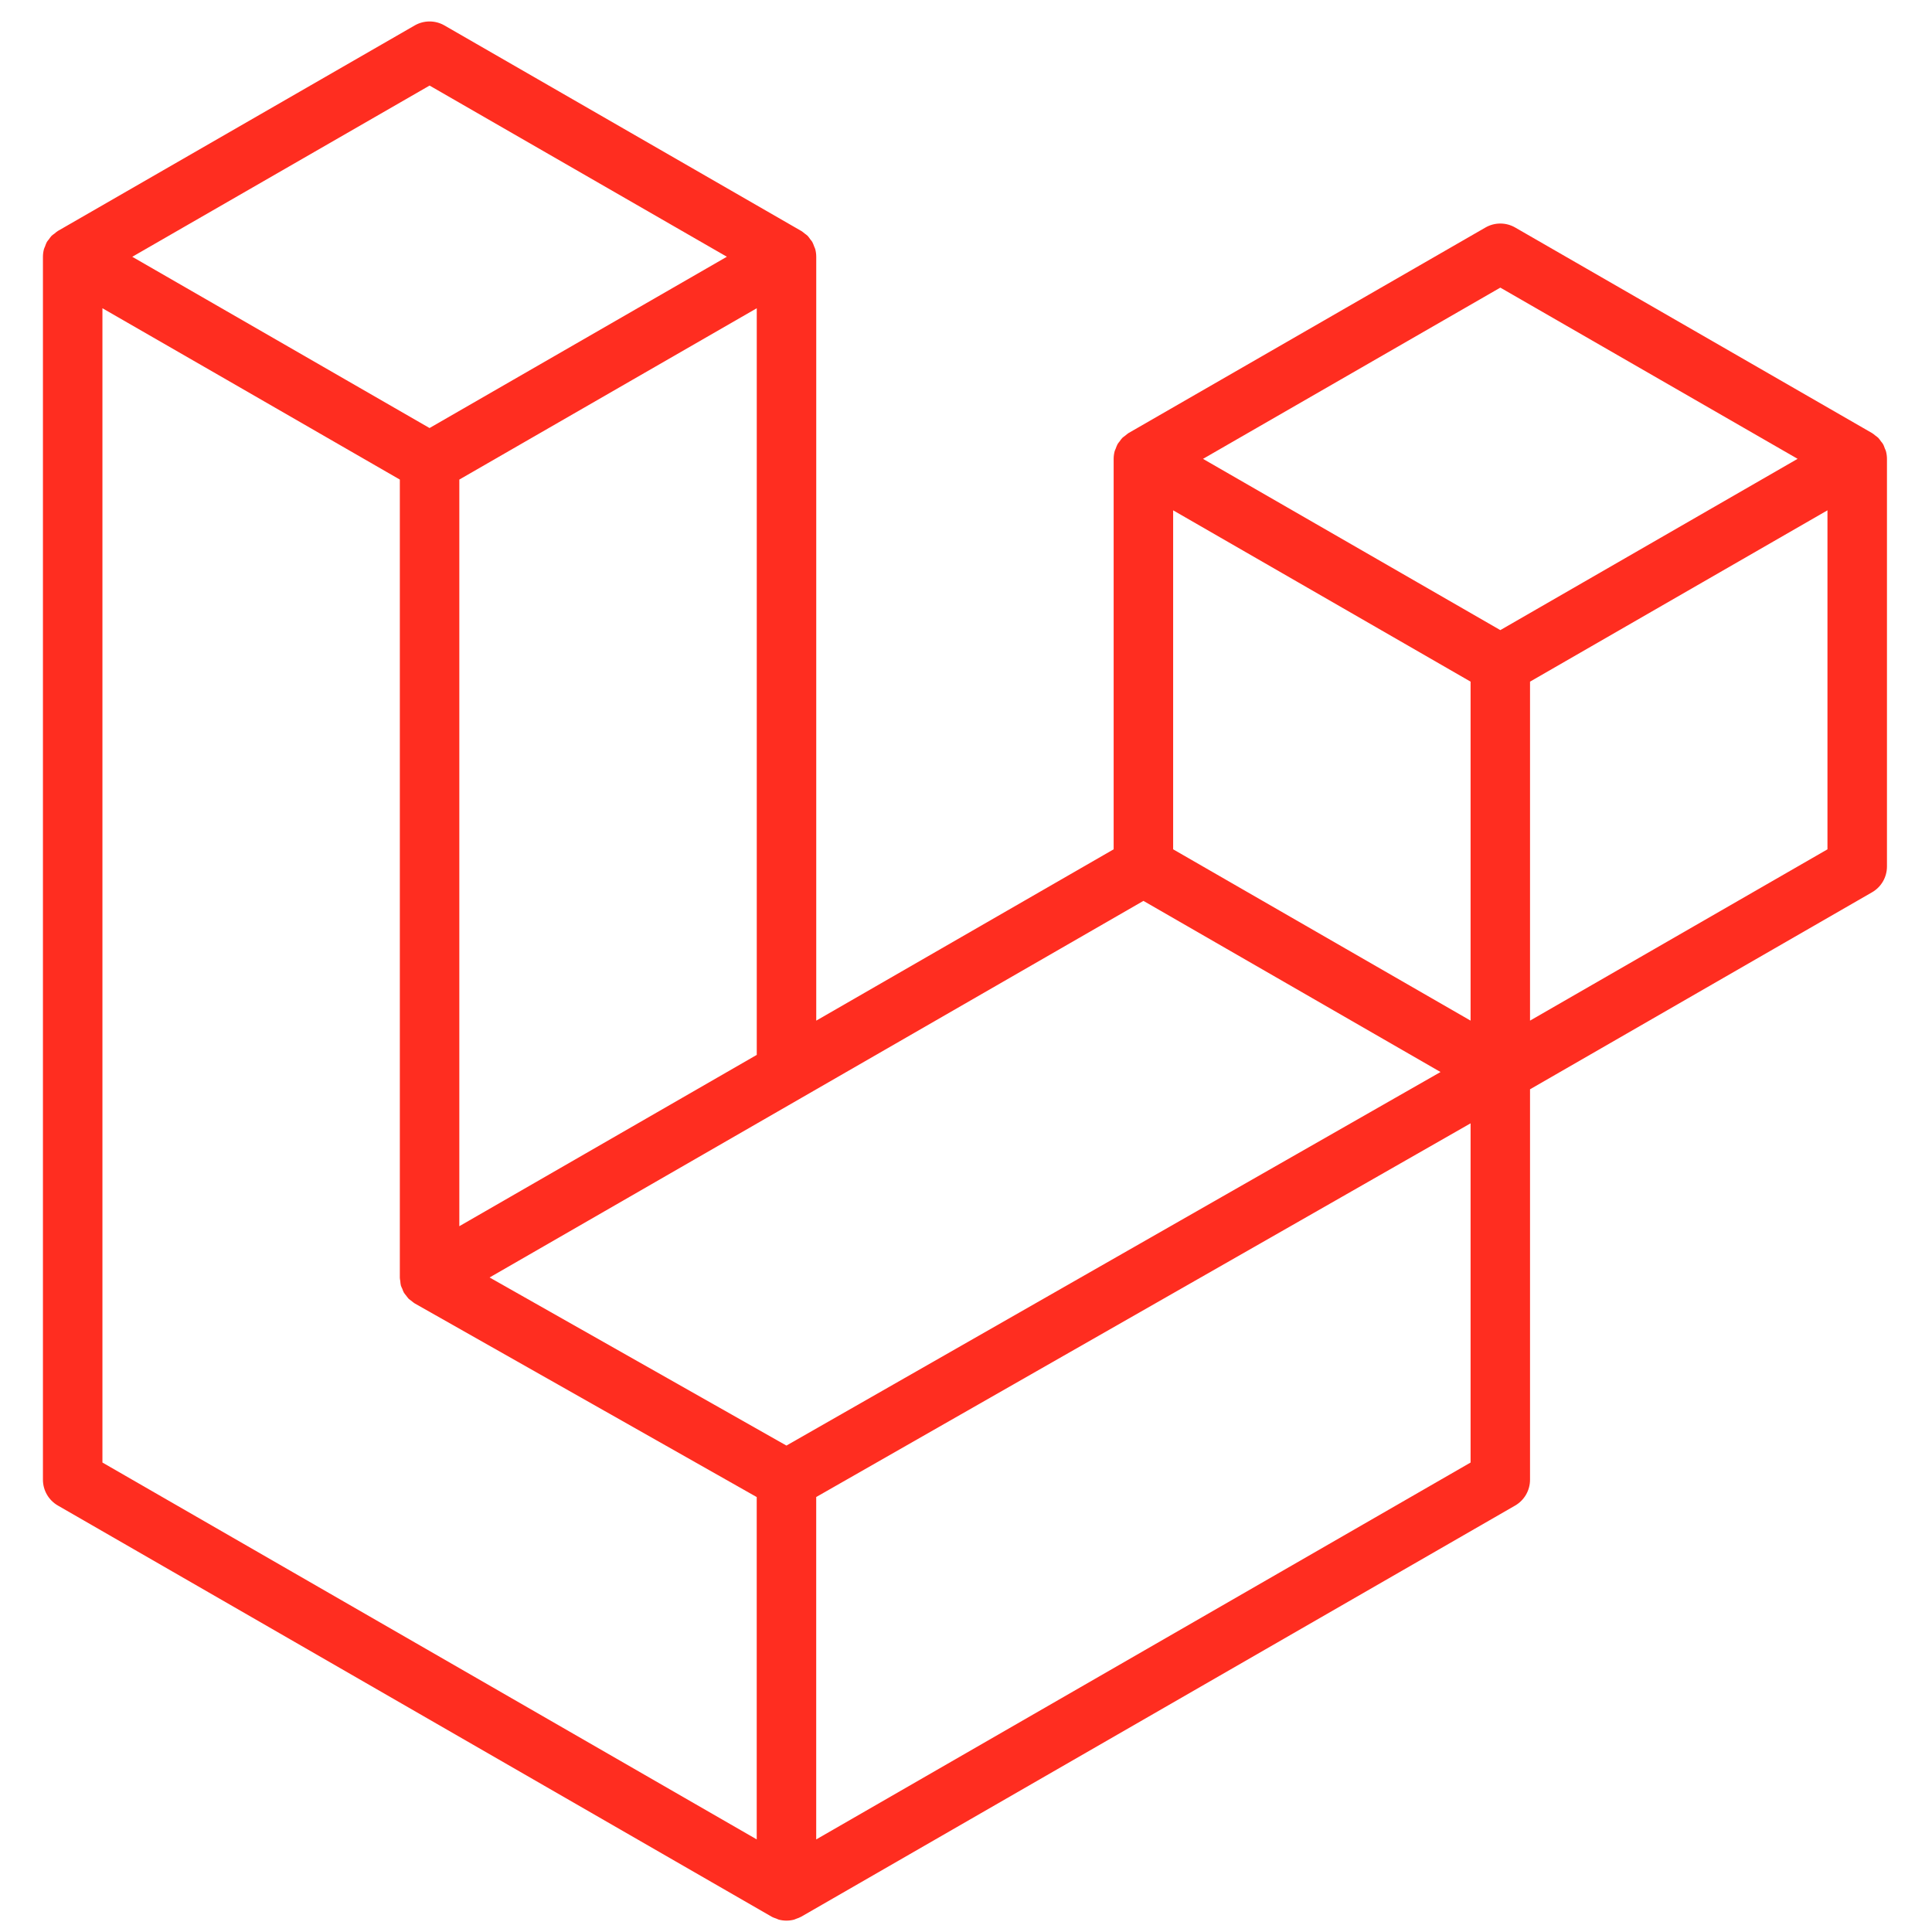
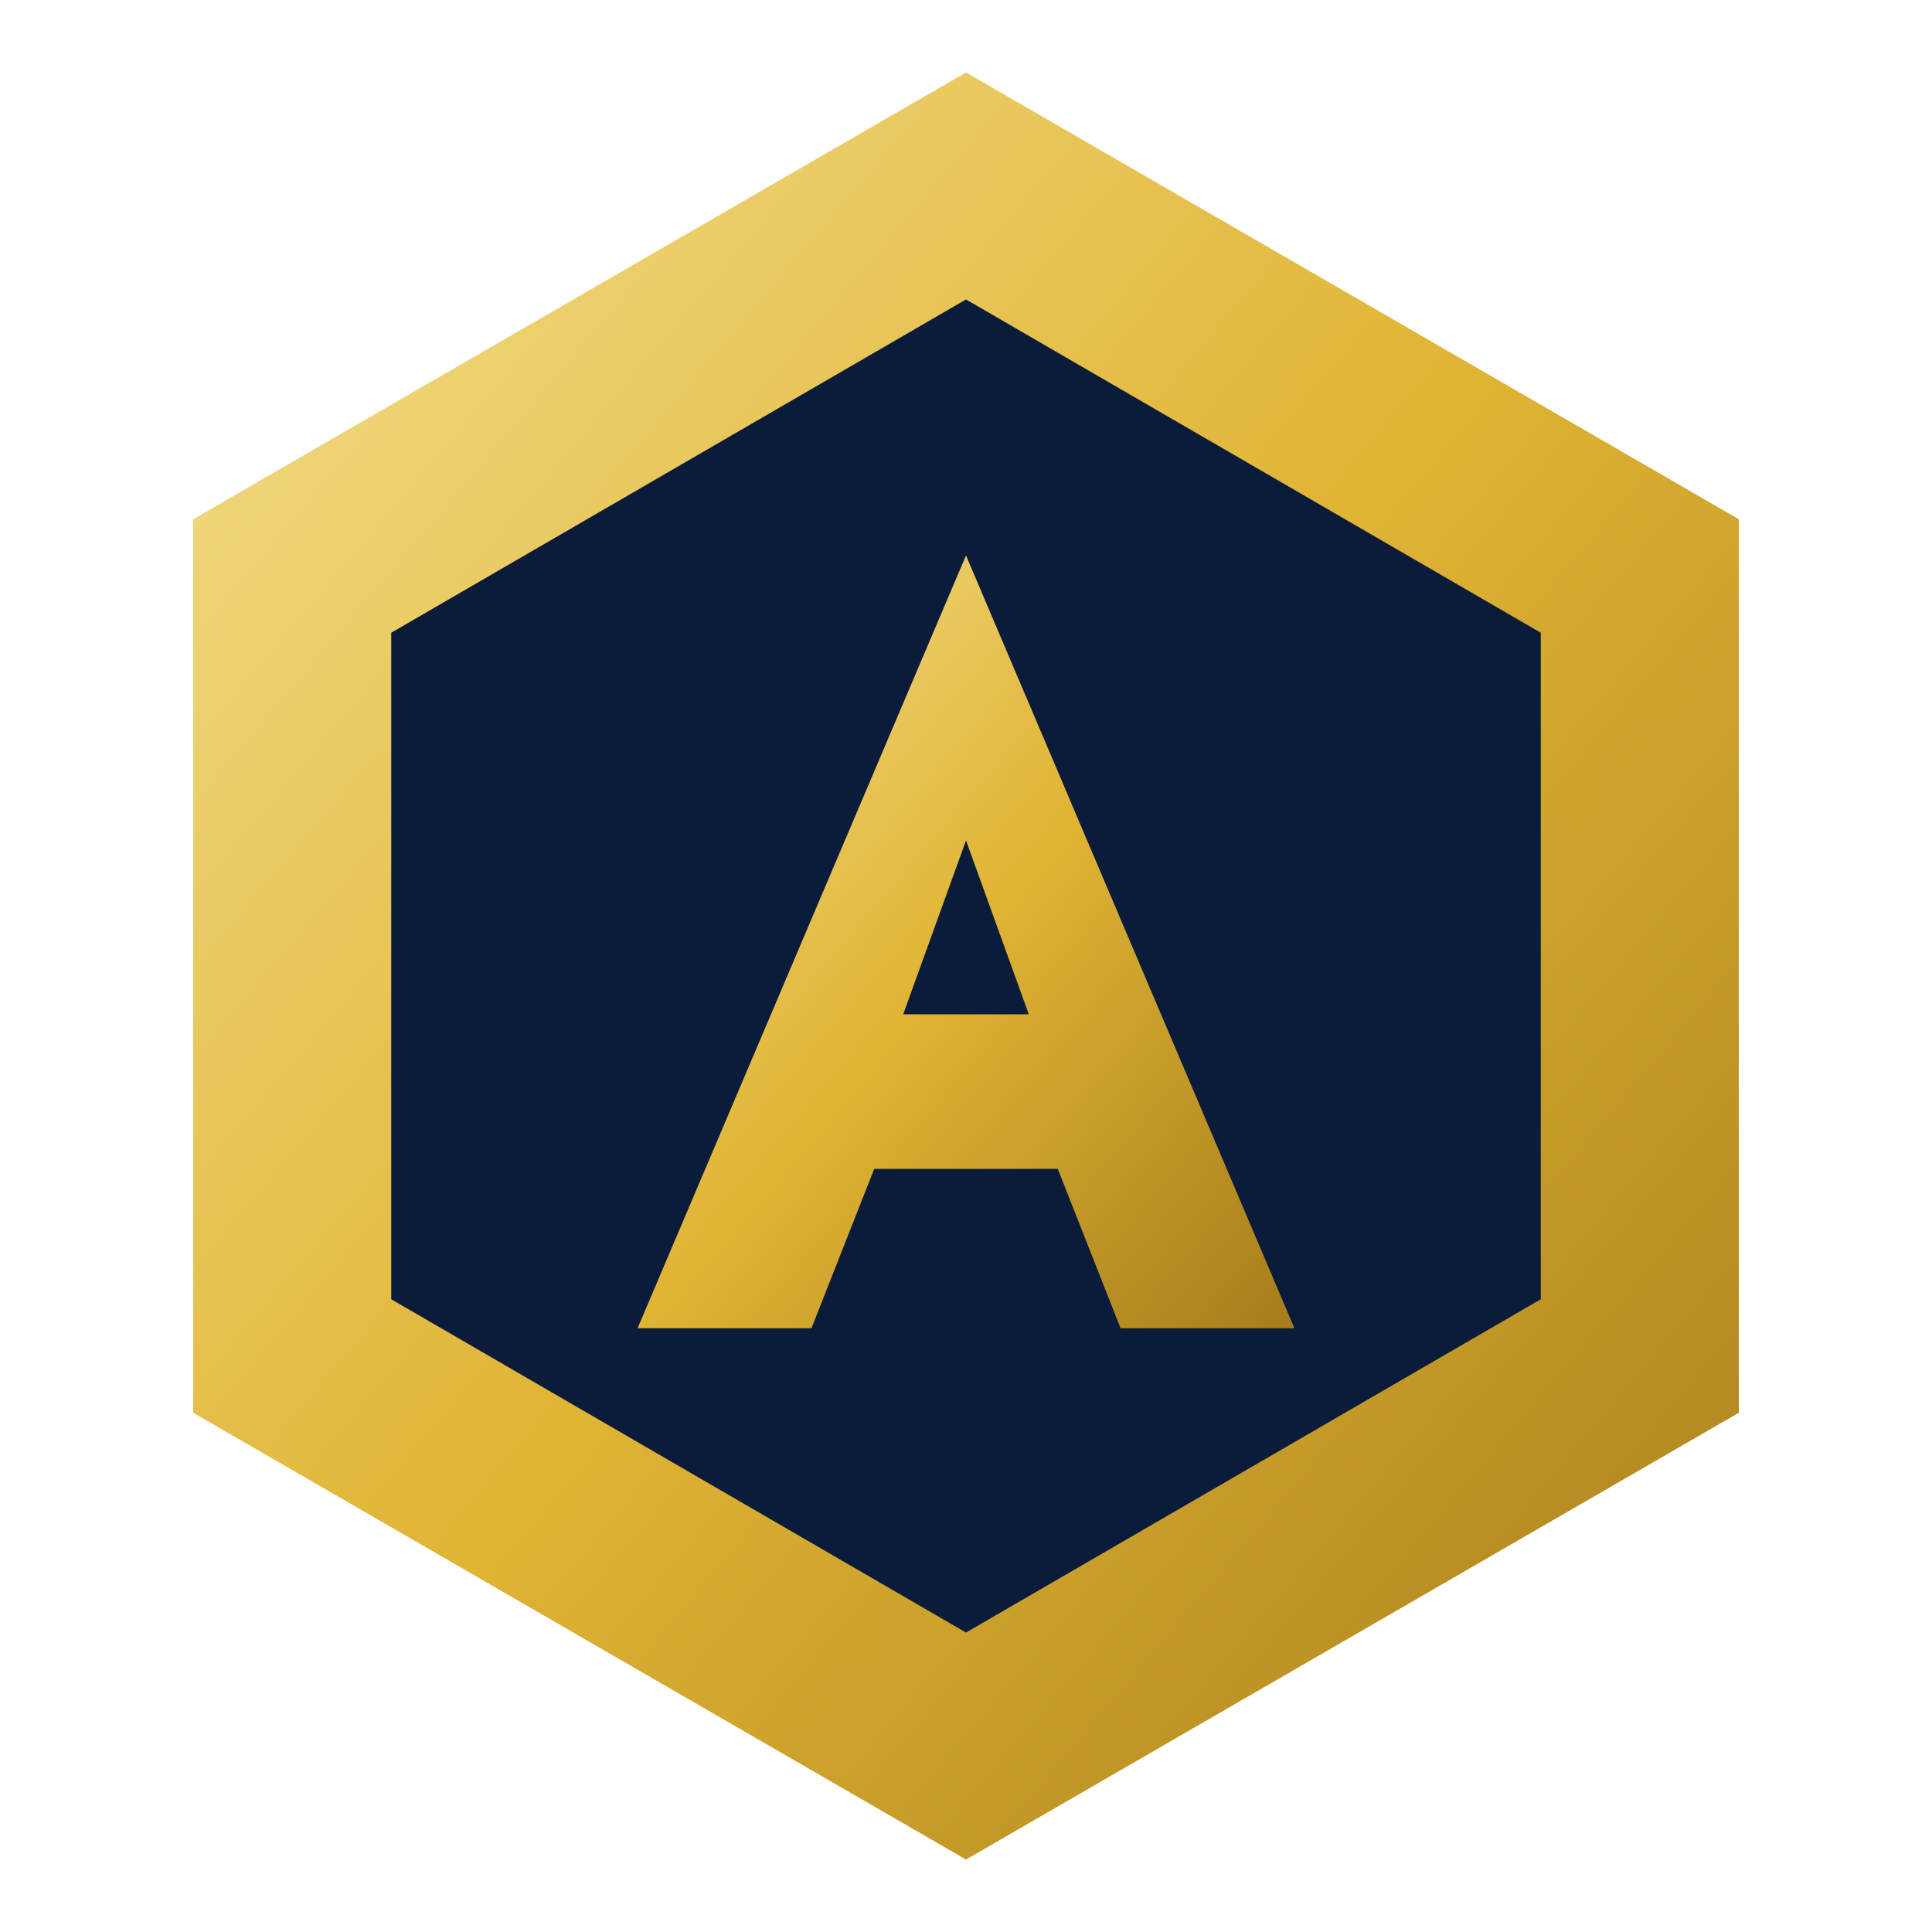
- <svg xmlns="http://www.w3.org/2000/svg" width="166" height="166" viewBox="0 0 166 166" fill="none">
-   <path fill-rule="evenodd" clip-rule="evenodd" d="M162.041 38.759C162.099 38.977 162.129 39.201 162.13 39.426V74.452C162.13 74.902 162.011 75.344 161.786 75.733C161.561 76.122 161.237 76.444 160.847 76.668L131.462 93.594V127.141C131.462 128.054 130.977 128.897 130.186 129.357L68.847 164.683C68.707 164.763 68.554 164.814 68.401 164.868C68.343 164.887 68.289 164.922 68.228 164.938C67.8 165.051 67.349 165.051 66.92 164.938C66.85 164.919 66.786 164.881 66.719 164.855C66.579 164.804 66.432 164.76 66.298 164.683L4.972 129.357C4.583 129.133 4.259 128.81 4.034 128.421C3.808 128.032 3.69 127.591 3.689 127.141L3.689 22.063C3.689 21.834 3.721 21.61 3.779 21.393C3.798 21.32 3.843 21.253 3.868 21.179C3.916 21.045 3.961 20.908 4.031 20.783C4.079 20.7 4.149 20.633 4.206 20.557C4.28 20.454 4.347 20.349 4.433 20.26C4.506 20.186 4.602 20.132 4.685 20.068C4.778 19.992 4.861 19.909 4.966 19.848L35.633 2.185C36.022 1.961 36.462 1.844 36.91 1.844C37.358 1.844 37.798 1.961 38.186 2.185L68.851 19.848H68.857C68.959 19.912 69.045 19.992 69.138 20.065C69.221 20.129 69.313 20.186 69.387 20.257C69.476 20.349 69.54 20.454 69.616 20.557C69.671 20.633 69.744 20.7 69.789 20.783C69.862 20.911 69.904 21.045 69.955 21.179C69.98 21.253 70.025 21.32 70.044 21.396C70.103 21.614 70.133 21.838 70.133 22.063V87.694L95.686 72.974V39.423C95.686 39.2 95.718 38.973 95.775 38.759C95.798 38.683 95.839 38.615 95.865 38.542C95.916 38.408 95.96 38.271 96.031 38.146C96.079 38.063 96.149 37.996 96.203 37.92C96.279 37.818 96.343 37.712 96.433 37.623C96.506 37.549 96.599 37.495 96.681 37.431C96.777 37.355 96.86 37.272 96.962 37.211L127.633 19.548C128.021 19.324 128.461 19.206 128.91 19.206C129.358 19.206 129.798 19.324 130.186 19.548L160.85 37.211C160.959 37.275 161.042 37.355 161.137 37.428C161.217 37.492 161.31 37.549 161.383 37.62C161.473 37.712 161.536 37.818 161.613 37.92C161.67 37.996 161.741 38.063 161.785 38.146C161.859 38.271 161.9 38.408 161.951 38.542C161.98 38.615 162.021 38.683 162.041 38.759ZM157.018 72.974V43.848L146.287 50.028L131.462 58.568V87.694L157.021 72.974H157.018ZM126.354 125.663V96.518L111.771 104.85L70.13 128.626V158.046L126.354 125.663ZM8.801 26.485V125.663L65.018 158.043V128.629L35.649 112L35.64 111.994L35.627 111.988C35.528 111.93 35.445 111.847 35.353 111.777C35.273 111.713 35.18 111.662 35.11 111.592L35.104 111.582C35.021 111.502 34.963 111.403 34.893 111.314C34.829 111.228 34.753 111.154 34.702 111.065L34.699 111.055C34.641 110.96 34.606 110.845 34.565 110.736C34.523 110.64 34.469 110.551 34.443 110.449C34.411 110.328 34.405 110.197 34.392 110.072C34.379 109.976 34.354 109.881 34.354 109.785V109.778V41.205L19.532 32.662L8.801 26.485ZM36.913 7.35L11.364 22.063L36.907 36.777L62.453 22.06L36.907 7.35H36.913ZM50.2 99.174L65.022 90.637V26.485L54.291 32.665L39.466 41.205V105.357L50.2 99.174ZM128.91 24.713L103.363 39.426L128.91 54.14L154.453 39.423L128.91 24.713ZM126.354 58.568L111.529 50.028L100.798 43.848V72.974L115.619 81.511L126.354 87.694V58.568ZM67.571 124.205L105.042 102.803L123.772 92.109L98.245 77.405L68.854 94.334L42.066 109.762L67.571 124.205Z" fill="#FF2D20" />
+ <svg xmlns="http://www.w3.org/2000/svg" viewBox="0 0 40 40">
+   <defs>
+     <linearGradient id="g" x1="0" y1="0" x2="1" y2="1">
+       <stop offset="0" stop-color="#F4DF8F" />
+       <stop offset="0.5" stop-color="#E0B434" />
+       <stop offset="1" stop-color="#A67D1C" />
+     </linearGradient>
+   </defs>
+   <path d="M20 1.5 36 10.75v18.5L20 38.5 4 29.25v-18.5Z" fill="url(#g)" />
+   <path d="M20 6.2 31.9 13.1v13.8L20 33.8 8.1 26.9V13.1Z" fill="#0B1B3A" />
+   <path d="M13.2 27.5 20 11.5l6.8 16h-3.6l-1.3-3.3h-3.8l-1.3 3.3Zm6.8-10.1-1.3 3.6h2.6Z" fill="url(#g)" />
</svg>
